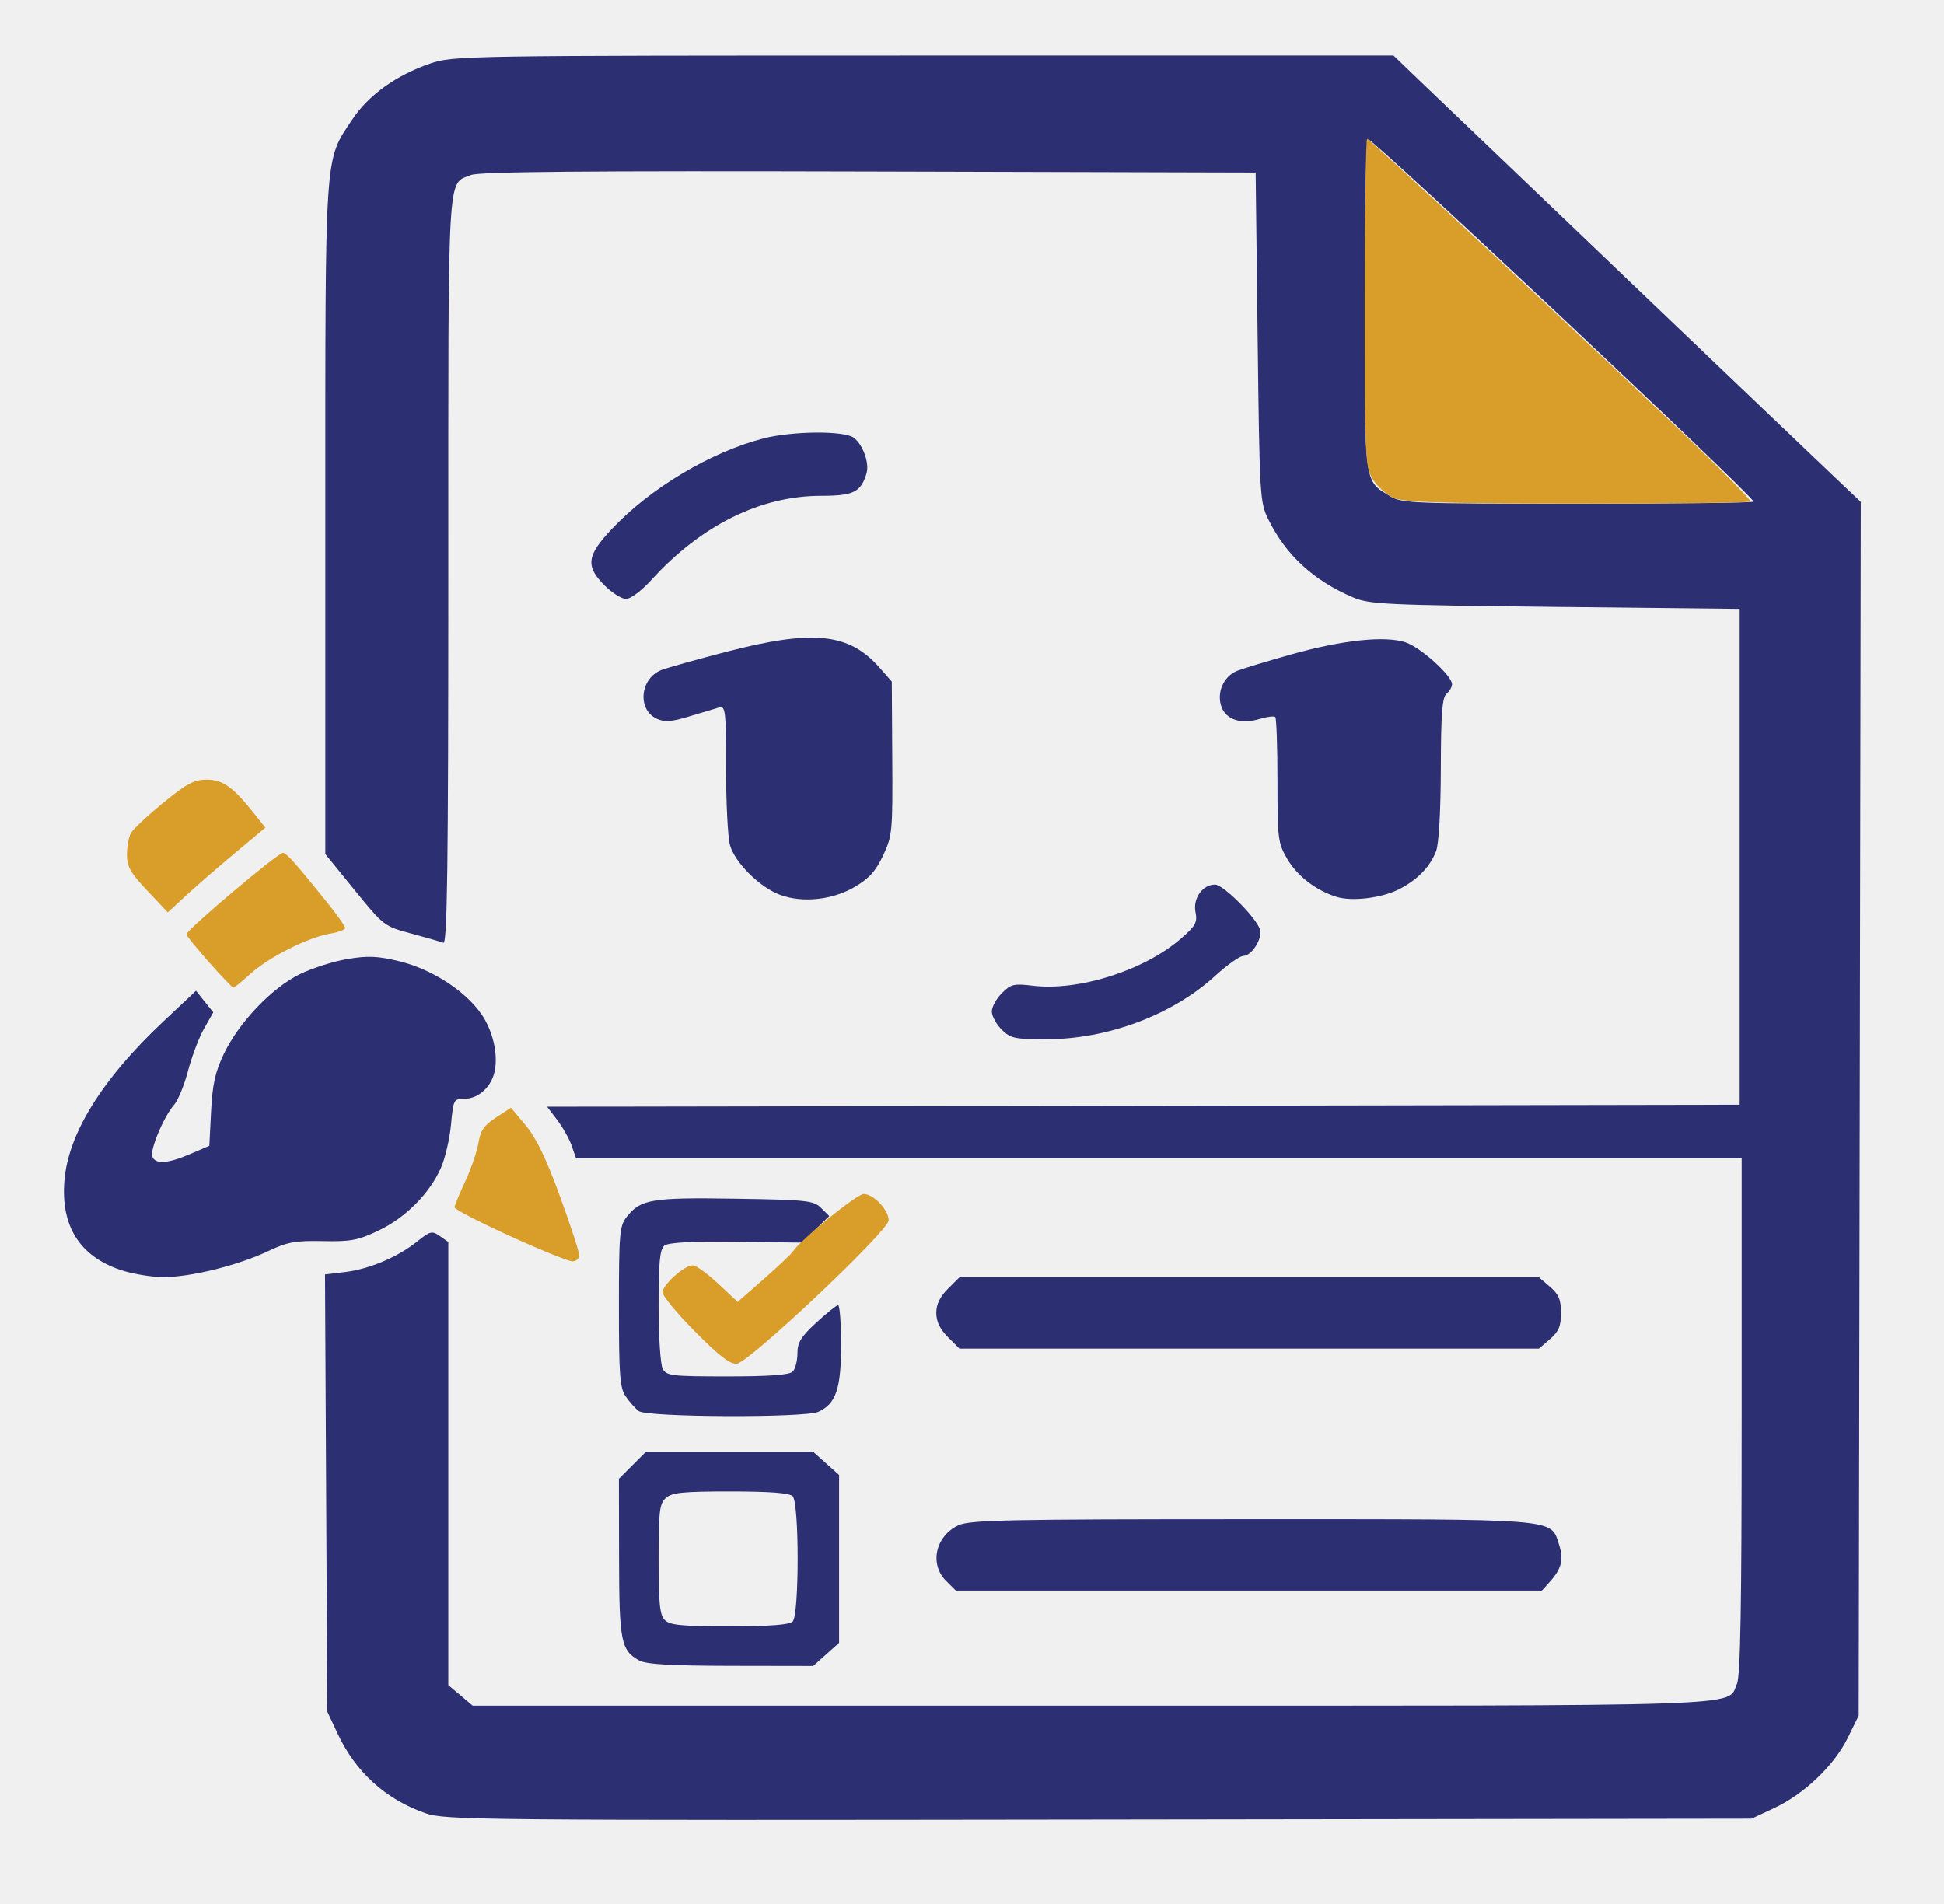
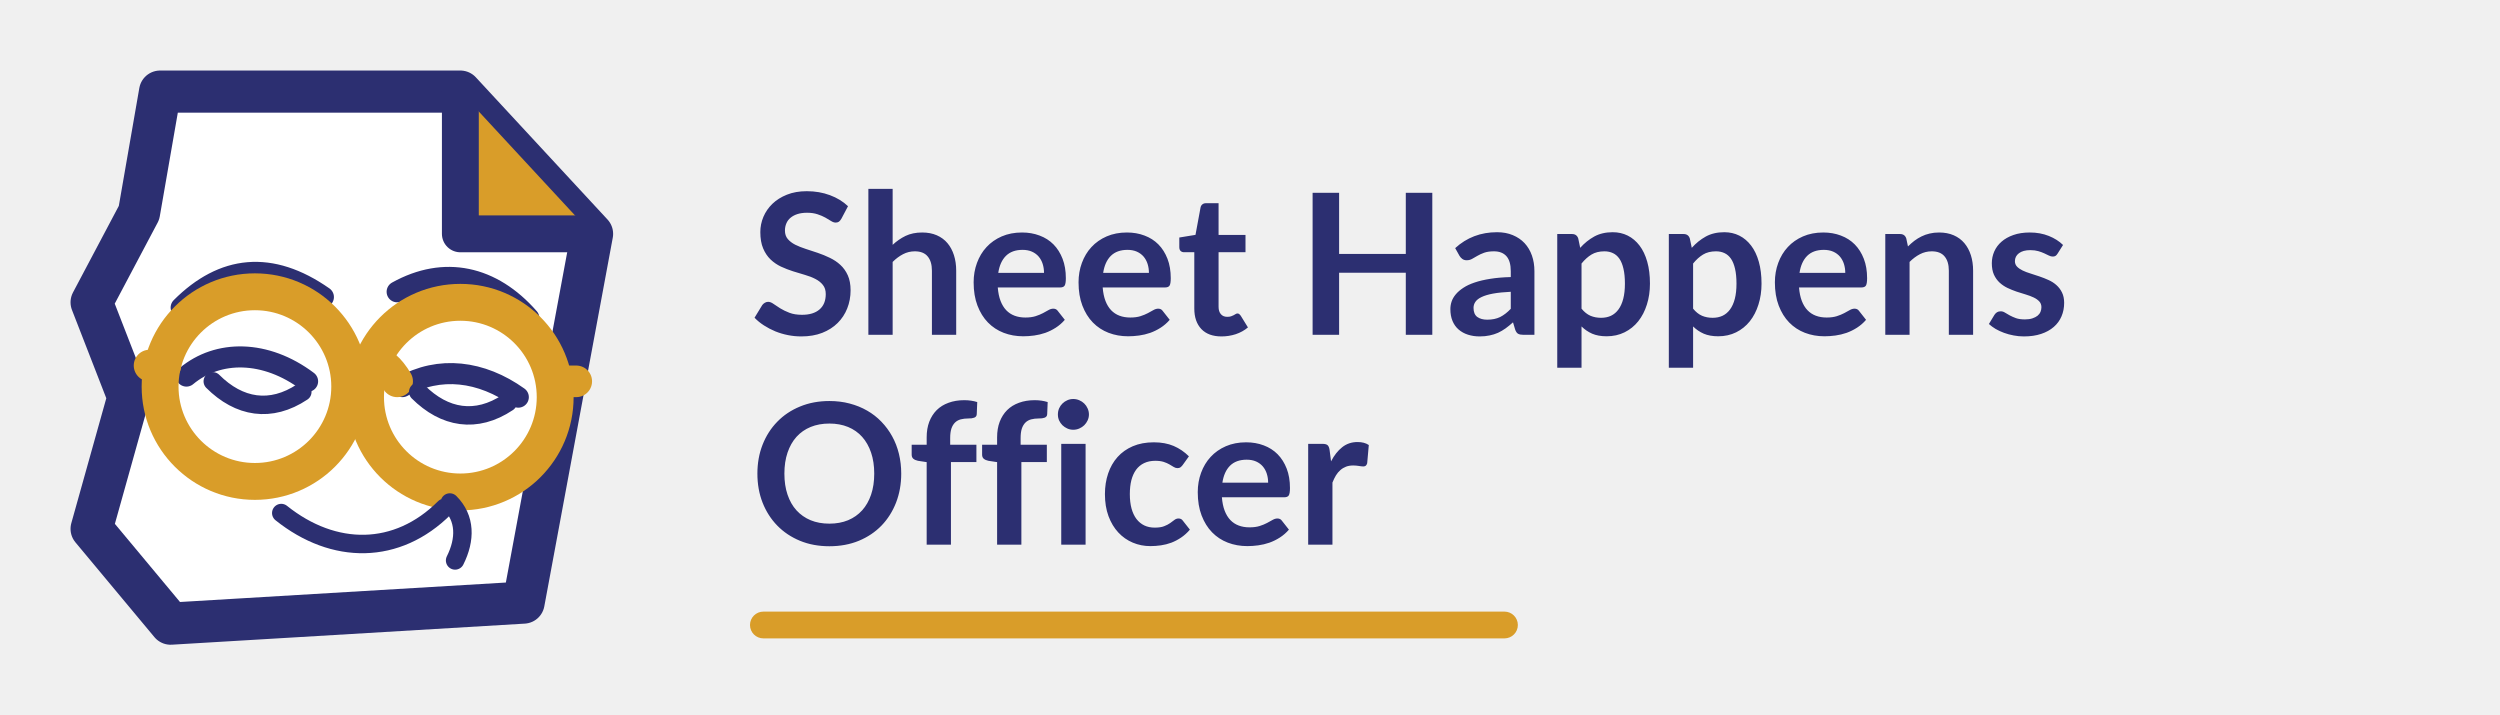
- <svg xmlns="http://www.w3.org/2000/svg" width="490" height="480" viewBox="205 165 490 480" version="1.1" role="img" aria-labelledby="logo-title logo-description">
-   <g id="mascot">
-     <g id="mascot-navy" fill="#2C2F71" fill-rule="evenodd">
-       <path id="mascot-navy-01" d="M235.196,485.103 C225.009,481.584 220.321,474.048 221.235,462.659 C222.187,450.807 230.7,437.074 246.048,422.636 L254.407,414.773 256.581,417.5 L258.756,420.226 256.435,424.311 C255.159,426.558 253.342,431.345 252.398,434.948 C251.453,438.552 249.875,442.406 248.889,443.512 C246.32,446.398 242.744,454.891 243.39,456.573 C244.154,458.566 247.309,458.353 252.946,455.928 L257.762,453.856 258.203,445.178 C258.548,438.365 259.239,435.255 261.415,430.706 C265.207,422.78 273.516,414.051 280.545,410.609 C283.681,409.074 289.111,407.343 292.613,406.763 C297.803,405.903 300.23,406.013 305.74,407.361 C313.784,409.328 322.182,414.734 326.283,420.584 C329.297,424.884 330.687,431.126 329.598,435.465 C328.666,439.18 325.449,442 322.145,442 C319.358,442 319.275,442.157 318.68,448.526 C318.345,452.116 317.205,457.008 316.148,459.399 C313.284,465.874 307.265,471.946 300.5,475.186 C295.266,477.693 293.465,478.038 286.391,477.891 C279.449,477.746 277.462,478.109 272.587,480.415 C264.929,484.039 252.923,487.007 246.09,486.967 C243.016,486.949 238.113,486.11 235.196,485.103 Z" />
-       <path id="mascot-navy-02" d="M312.3,622.144 C302.265,618.665 294.671,611.79 290.101,602.046 L287.5,596.5 287.21,541.394 L286.921,486.288 291.959,485.691 C298.039,484.971 305.214,481.938 310.115,478.016 C313.448,475.349 313.897,475.239 315.865,476.618 L318,478.113 318,533.968 L318,589.822 321.077,592.411 L324.153,595 480.126,595 C649.724,595 640.166,595.322 642.805,589.528 C643.692,587.581 644,570.182 644,521.953 L644,457 497.098,457 L350.196,457 349.094,453.839 C348.488,452.1 346.846,449.175 345.445,447.339 L342.898,444 364.699,443.98 C376.69,443.969 444.325,443.856 515,443.73 L643.5,443.5 643.5,381 L643.5,318.5 597,318 C554.015,317.538 550.16,317.355 546,315.579 C536.103,311.353 529.149,304.954 524.724,296 C522.561,291.623 522.486,290.362 522,250 L521.5,208.5 424,208.239 C352.342,208.047 325.761,208.283 323.71,209.127 C317.666,211.616 318,205.786 318,308.806 C318,383.891 317.745,403.066 316.75,402.674 C316.062,402.403 312.415,401.353 308.645,400.342 C301.864,398.523 301.709,398.404 294.395,389.402 L287,380.302 287,295.833 C287,201.893 286.74,205.751 293.775,195.153 C297.868,188.985 304.835,183.973 313.407,181.029 C319.211,179.035 321.361,179 437.779,179 L556.244,179 564.372,186.809 C576.34,198.309 659.141,277.423 667.151,285.013 L674.025,291.527 673.763,444.513 L673.5,597.5 670.738,603.125 C667.33,610.064 659.785,617.273 652.218,620.82 L646.5,623.5 482,623.723 C325.753,623.936 317.239,623.857 312.3,622.144 Z M647,291.468 C647,290.114 552.261,201.012 549.922,200.167 C549.369,199.967 549,216.574 549,241.694 C549,287.846 548.765,286.056 555.367,290.082 C558.326,291.887 560.954,291.993 602.75,291.996 C627.087,291.998 647,291.761 647,291.468 Z" />
-       <path id="mascot-navy-03" d="M357.4,312.6 C352.525,307.725 352.868,305.079 359.25,298.319 C368.976,288.017 384.197,278.94 397.46,275.532 C404.783,273.65 417.828,273.553 420.211,275.363 C422.536,277.13 424.192,281.801 423.407,284.382 C421.977,289.089 420.128,290 412.01,290 C396.679,290 381.743,297.399 369.157,311.228 C366.729,313.897 363.93,316 362.807,316 C361.703,316 359.27,314.47 357.4,312.6 Z" />
-       <path id="mascot-navy-04" d="M365.954,520.718 C365.104,520.048 363.641,518.387 362.704,517.027 C361.237,514.899 361,511.755 361,494.412 C361,475.9 361.159,474.067 362.966,471.77 C366.469,467.318 369.232,466.855 390.329,467.189 C408.52,467.477 410.098,467.649 411.988,469.541 L414.026,471.582 410.577,474.926 L407.127,478.269 390.49,478.073 C378.885,477.936 373.422,478.235 372.427,479.061 C371.316,479.983 371,483.333 371,494.188 C371,501.887 371.464,508.998 372.035,510.066 C372.989,511.848 374.267,512 388.335,512 C398.874,512 403.971,511.629 404.8,510.8 C405.46,510.14 406,508.076 406,506.212 C406,503.451 406.879,502.016 410.75,498.452 C413.363,496.047 415.837,494.062 416.25,494.04 C416.663,494.018 417,498.543 417,504.096 C417,515.12 415.717,518.897 411.288,520.915 C407.821,522.494 367.989,522.322 365.954,520.718 Z" />
-       <path id="mascot-navy-05" d="M366.11,583.604 C361.504,581.052 361.073,578.847 361.035,557.65 L361,537.8 364.4,534.4 L367.8,531 388.884,531 L409.968,531 413.234,533.918 L416.5,536.836 416.5,558 L416.5,579.164 413.234,582.082 L409.968,585 389.234,584.965 C373.949,584.938 367.872,584.581 366.11,583.604 Z M404.8,573.8 C406.475,572.125 406.475,543.875 404.8,542.2 C403.977,541.377 399.051,541 389.129,541 C377.066,541 374.353,541.275 372.829,542.655 C371.226,544.106 371,546.01 371,558.084 C371,569.272 371.295,572.152 372.571,573.429 C373.858,574.715 376.815,575 388.871,575 C398.994,575 403.975,574.625 404.8,573.8 Z" />
-       <path id="mascot-navy-06" d="M401.615,390.582 C396.491,388.684 390.22,382.451 388.993,378.035 C388.453,376.091 388.009,367.382 388.006,358.683 C388,344.097 387.864,342.904 386.25,343.362 C385.288,343.635 381.925,344.643 378.779,345.603 C374.244,346.985 372.539,347.111 370.556,346.208 C365.555,343.929 366.318,335.982 371.738,333.898 C373.257,333.314 380.575,331.26 388,329.334 C410.019,323.623 419.013,324.556 426.737,333.353 L429.784,336.823 429.904,356.162 C430.019,374.667 429.92,375.722 427.602,380.655 C425.75,384.597 424.066,386.463 420.445,388.585 C414.806,391.89 407.297,392.686 401.615,390.582 Z" />
-       <path id="mascot-navy-07" d="M443.923,502.077 C441.928,500.082 441,498.152 441,496 C441,493.848 441.928,491.918 443.923,489.923 L446.846,487 519.867,487 L592.888,487 595.672,489.394 C597.896,491.307 598.455,492.633 598.455,496 C598.455,499.367 597.896,500.693 595.672,502.606 L592.888,505 519.867,505 L446.846,505 443.923,502.077 Z" />
-       <path id="mascot-navy-08" d="M443.455,563.545 C439.234,559.325 440.788,552.278 446.54,549.548 C449.389,548.196 458.746,548 520.451,548 C598.627,548 595.778,547.767 597.944,554.33 C599.194,558.119 598.628,560.471 595.677,563.75 L593.651,566 519.78,566 L445.909,566 443.455,563.545 Z" />
-       <path id="mascot-navy-09" d="M457.455,424.545 C456.105,423.195 455,421.15 455,420 C455,418.85 456.136,416.773 457.524,415.386 C459.794,413.115 460.572,412.926 465.274,413.503 C476.882,414.925 493.446,409.649 502.715,401.575 C506.378,398.385 506.853,397.513 506.335,394.925 C505.645,391.476 508.119,388 511.263,388 C513.327,388 521.582,396.243 522.579,399.299 C523.309,401.537 520.504,406 518.367,406 C517.494,406 514.288,408.278 511.241,411.062 C500.492,420.887 484.184,427 468.725,427 C460.698,427 459.689,426.78 457.455,424.545 Z" />
-       <path id="mascot-navy-10" d="M541.764,391.06 C536.613,389.404 531.982,385.825 529.491,381.575 C527.126,377.54 527,376.538 527,361.829 C527,353.306 526.75,346.083 526.444,345.777 C526.138,345.472 524.386,345.682 522.551,346.246 C517.922,347.666 514.143,346.506 512.919,343.288 C511.564,339.723 513.37,335.49 516.836,334.112 C518.301,333.53 524.45,331.664 530.5,329.966 C543.404,326.346 554.094,325.216 559.276,326.926 C563.058,328.174 571,335.334 571,337.495 C571,338.188 570.374,339.275 569.609,339.91 C568.519,340.814 568.208,344.914 568.172,358.801 C568.145,369.443 567.675,377.73 566.997,379.519 C565.489,383.497 562.321,386.774 557.682,389.153 C553.255,391.422 545.705,392.327 541.764,391.06 Z" />
-     </g>
-     <g id="mascot-gold" fill="#D99D29" fill-rule="evenodd">
-       <path id="mascot-gold-01" d="M242.146,389.56 C237.898,385.069 237,383.487 237,380.494 C237,378.5 237.43,376.066 237.955,375.085 C238.48,374.104 242.142,370.656 246.094,367.423 C252.06,362.542 253.923,361.545 257.083,361.545 C261.143,361.545 263.715,363.379 269.046,370.076 L271.892,373.652 264.196,380.074 C259.963,383.607 254.428,388.41 251.896,390.749 L247.291,395.001 242.146,389.56 Z" />
-       <path id="mascot-gold-02" d="M257.678,407.573 C254.555,404.038 252,400.875 252,400.543 C252,399.424 274.97,380.027 276.315,380.01 C277.17,379.999 279.406,382.5 287.25,392.236 C289.863,395.479 292,398.495 292,398.938 C292,399.382 290.312,400.02 288.25,400.358 C282.806,401.248 272.826,406.259 268.233,410.408 C266.047,412.384 264.055,414 263.806,414 C263.558,414 260.8,411.108 257.678,407.573 Z" />
-       <path id="mascot-gold-03" d="M333.5,476.6 C325.8,473.091 319.528,469.833 319.561,469.36 C319.595,468.887 320.827,465.911 322.3,462.747 C323.772,459.583 325.257,455.243 325.6,453.102 C326.09,450.033 327.022,448.686 330.006,446.733 L333.79,444.255 337.52,448.718 C340.155,451.87 342.682,457.105 346.125,466.548 C348.806,473.9 351,480.61 351,481.458 C351,482.306 350.212,482.996 349.25,482.99 C348.288,482.985 341.2,480.11 333.5,476.6 Z" />
-       <path id="mascot-gold-04" d="M380.25,500.765 C375.712,496.196 372,491.72 372,490.818 C372,488.903 377.479,484 379.62,484 C380.426,484 383.303,486.074 386.014,488.61 L390.942,493.22 397.508,487.456 C401.119,484.285 404.394,481.194 404.787,480.586 C406.696,477.629 420.969,466 422.689,466 C425.192,466 429,470.013 429,472.651 C429,475.271 393.962,508.381 390.761,508.786 C389.068,508.999 386.429,506.986 380.25,500.765 Z" />
-       <path id="mascot-gold-05" d="M556.27,290.517 C554.493,289.745 552.132,287.625 551.023,285.807 C549.088,282.633 549.007,280.845 549.004,241.25 C549.002,218.562 549.267,200 549.594,200 C550.214,200 597.326,243.919 628.628,273.677 C638.598,283.156 646.51,291.156 646.211,291.456 C645.912,291.755 626.279,291.982 602.583,291.961 C567.858,291.929 558.873,291.649 556.27,290.517 Z" />
-     </g>
+ <svg xmlns="http://www.w3.org/2000/svg" viewBox="0 0 560 160" role="img" aria-labelledby="title desc">
+   <g transform="translate(4 4) scale(1.18)" fill="none" stroke-linecap="round" stroke-linejoin="round">
+     <path d="M27 14h57l25 27-13 70-67 4-15-18 7-25-7-18 9-17z" fill="#fff" stroke="#2C2F71" stroke-width="8" />
+     <path d="M84 14v27h25" fill="#D99D29" stroke="#2C2F71" stroke-width="7" />
+     <path d="M31 55c8-8 17-9 27-2M72 52c9-5 18-3 25 5M32 68c6-5 15-5 23 1M73 70c7-4 15-3 22 2" stroke="#2C2F71" stroke-width="4" />
+     <circle cx="45" cy="70" r="18" stroke="#D99D29" stroke-width="7" />
+     <circle cx="84" cy="72" r="18" stroke="#D99D29" stroke-width="7" />
+     <path d="M63 69c3-5 6-5 9 0M25 66h3M102 69h4" stroke="#D99D29" stroke-width="6" />
+     <path d="M37 69c5 5 11 6 17 2M76 71c5 5 11 6 17 2M50 94c10 8 22 8 31-1M82 92c3 3 3 7 1 11" stroke="#2C2F71" stroke-width="3.5" />
  </g>
+   <text x="168" y="75" fill="#2C2F71" font-family="Lato, Arial, sans-serif" font-size="44" font-weight="700">Sheet Happens</text>
+   <text x="168" y="122" fill="#2C2F71" font-family="Lato, Arial, sans-serif" font-size="44" font-weight="700">Officer</text>
+   <rect x="168" y="137" width="172" height="6" rx="3" fill="#D99D29" />
</svg>
